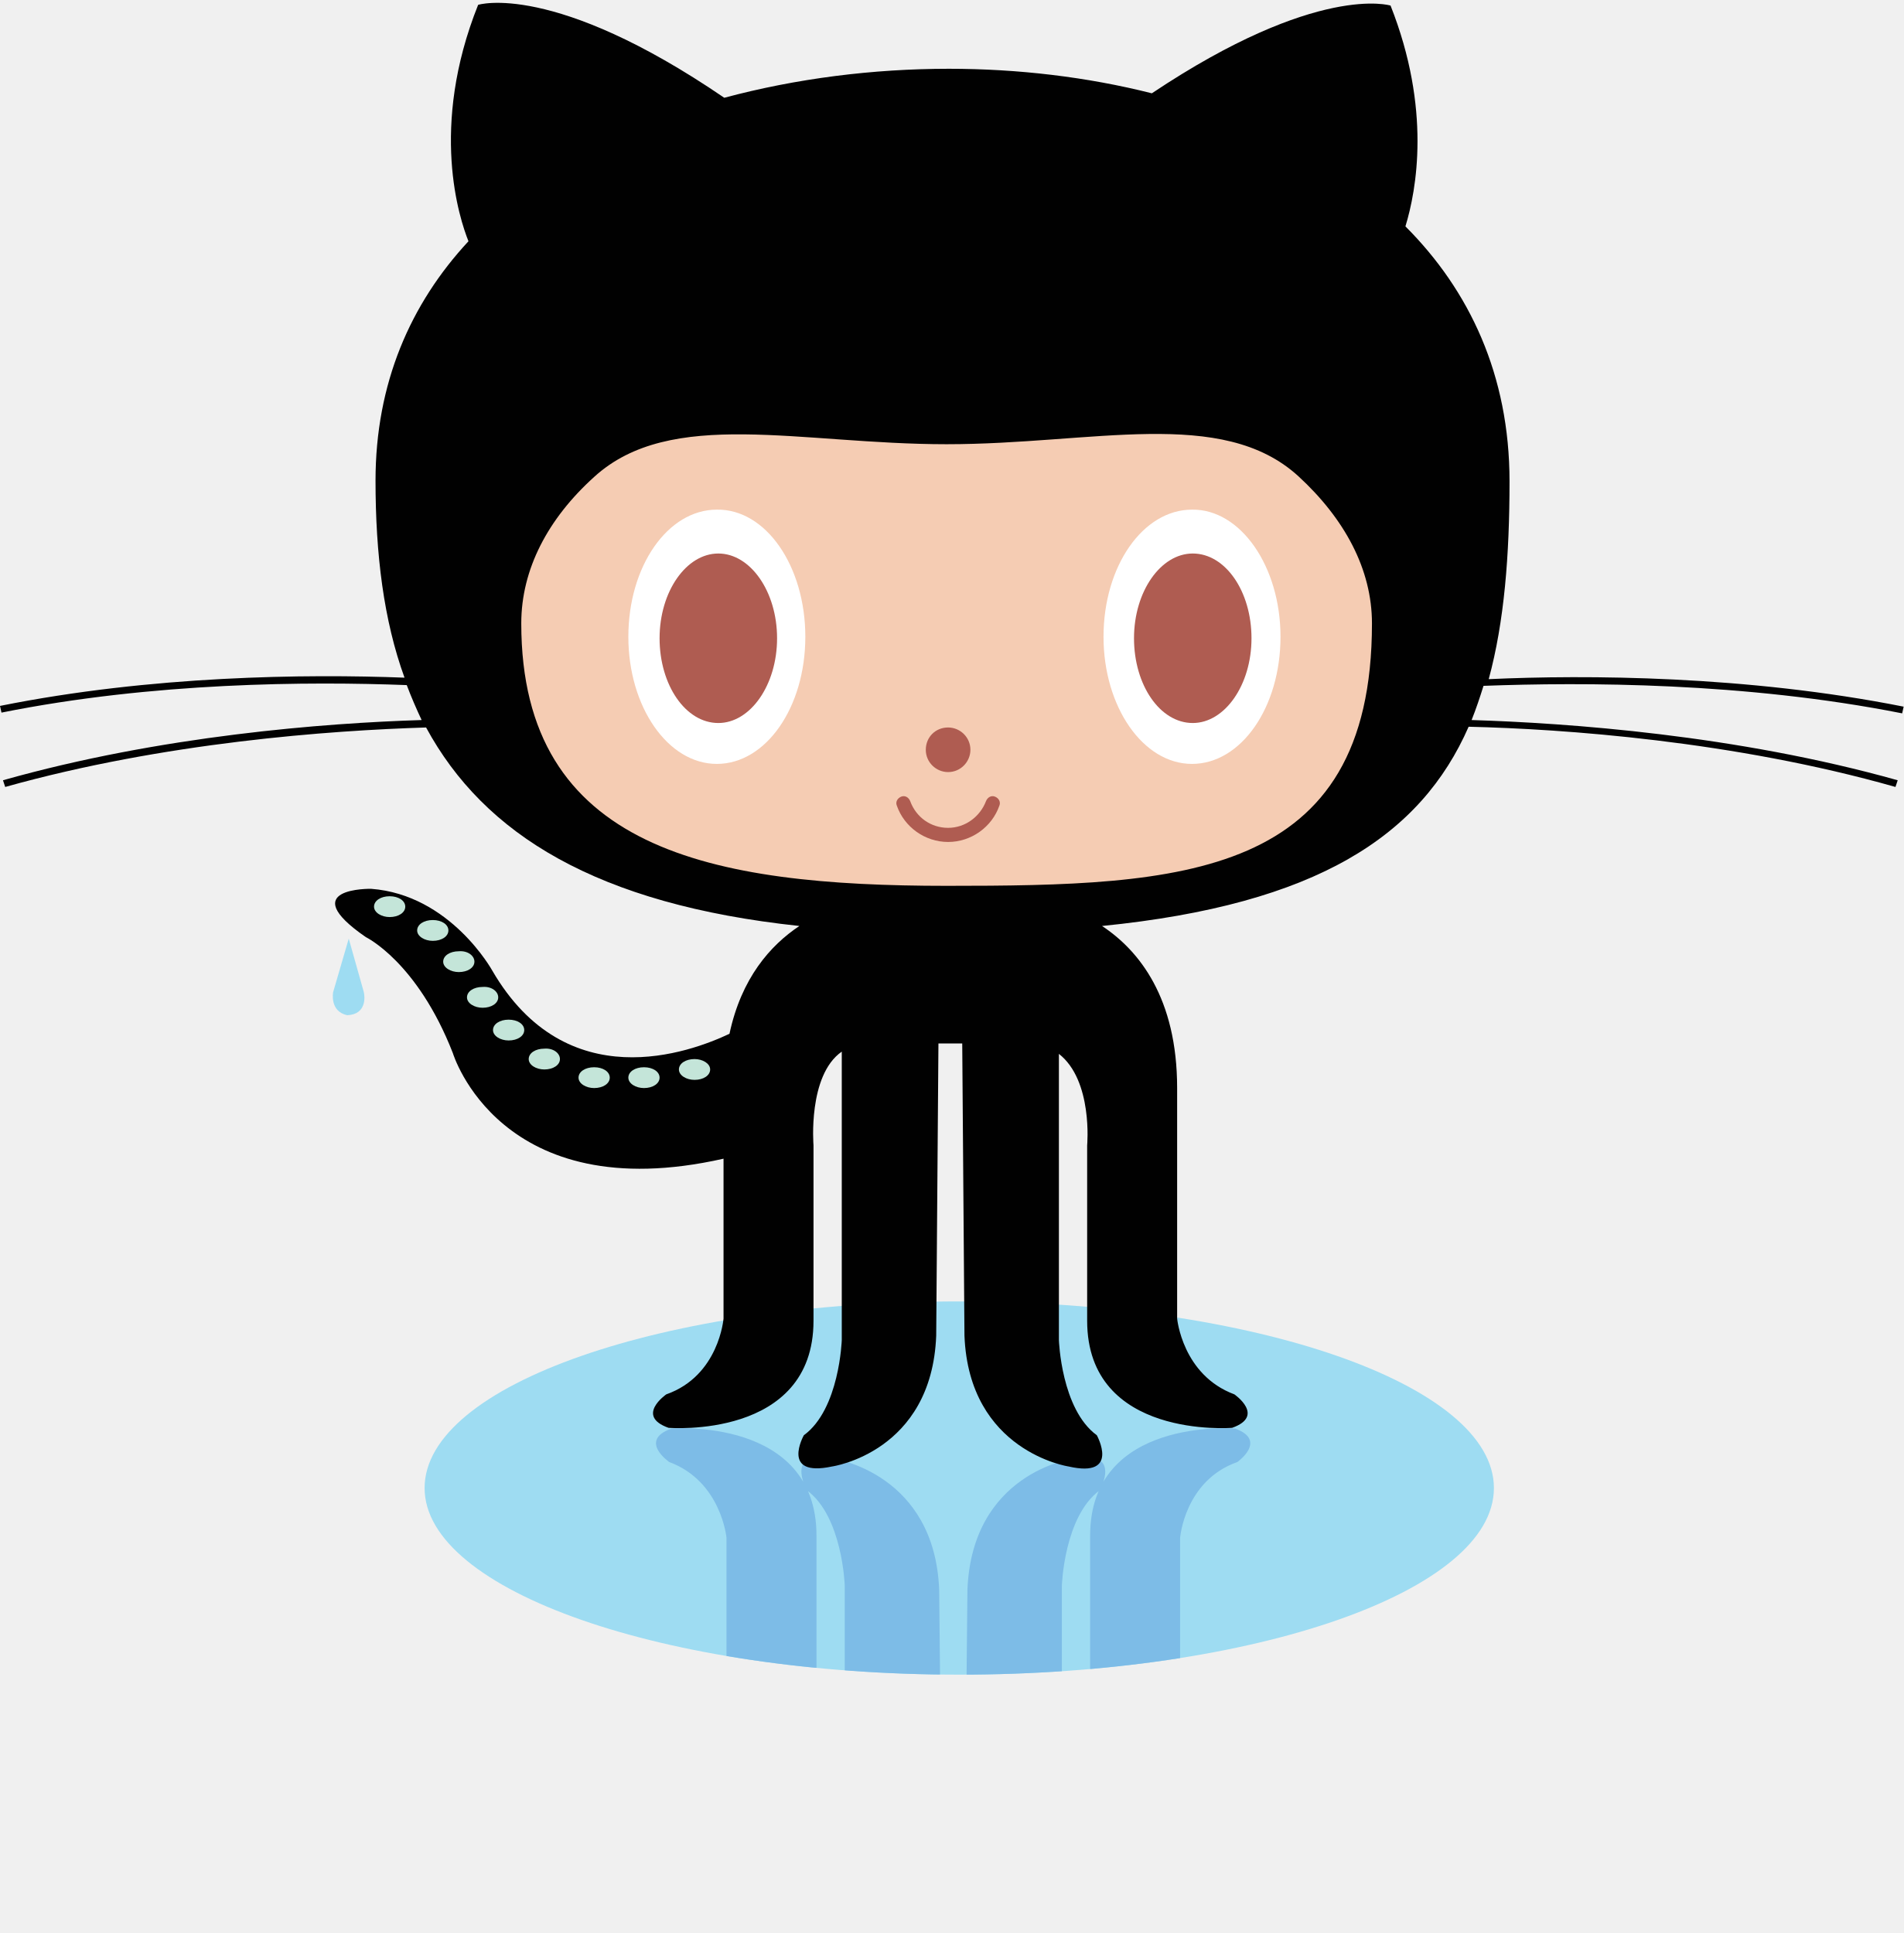
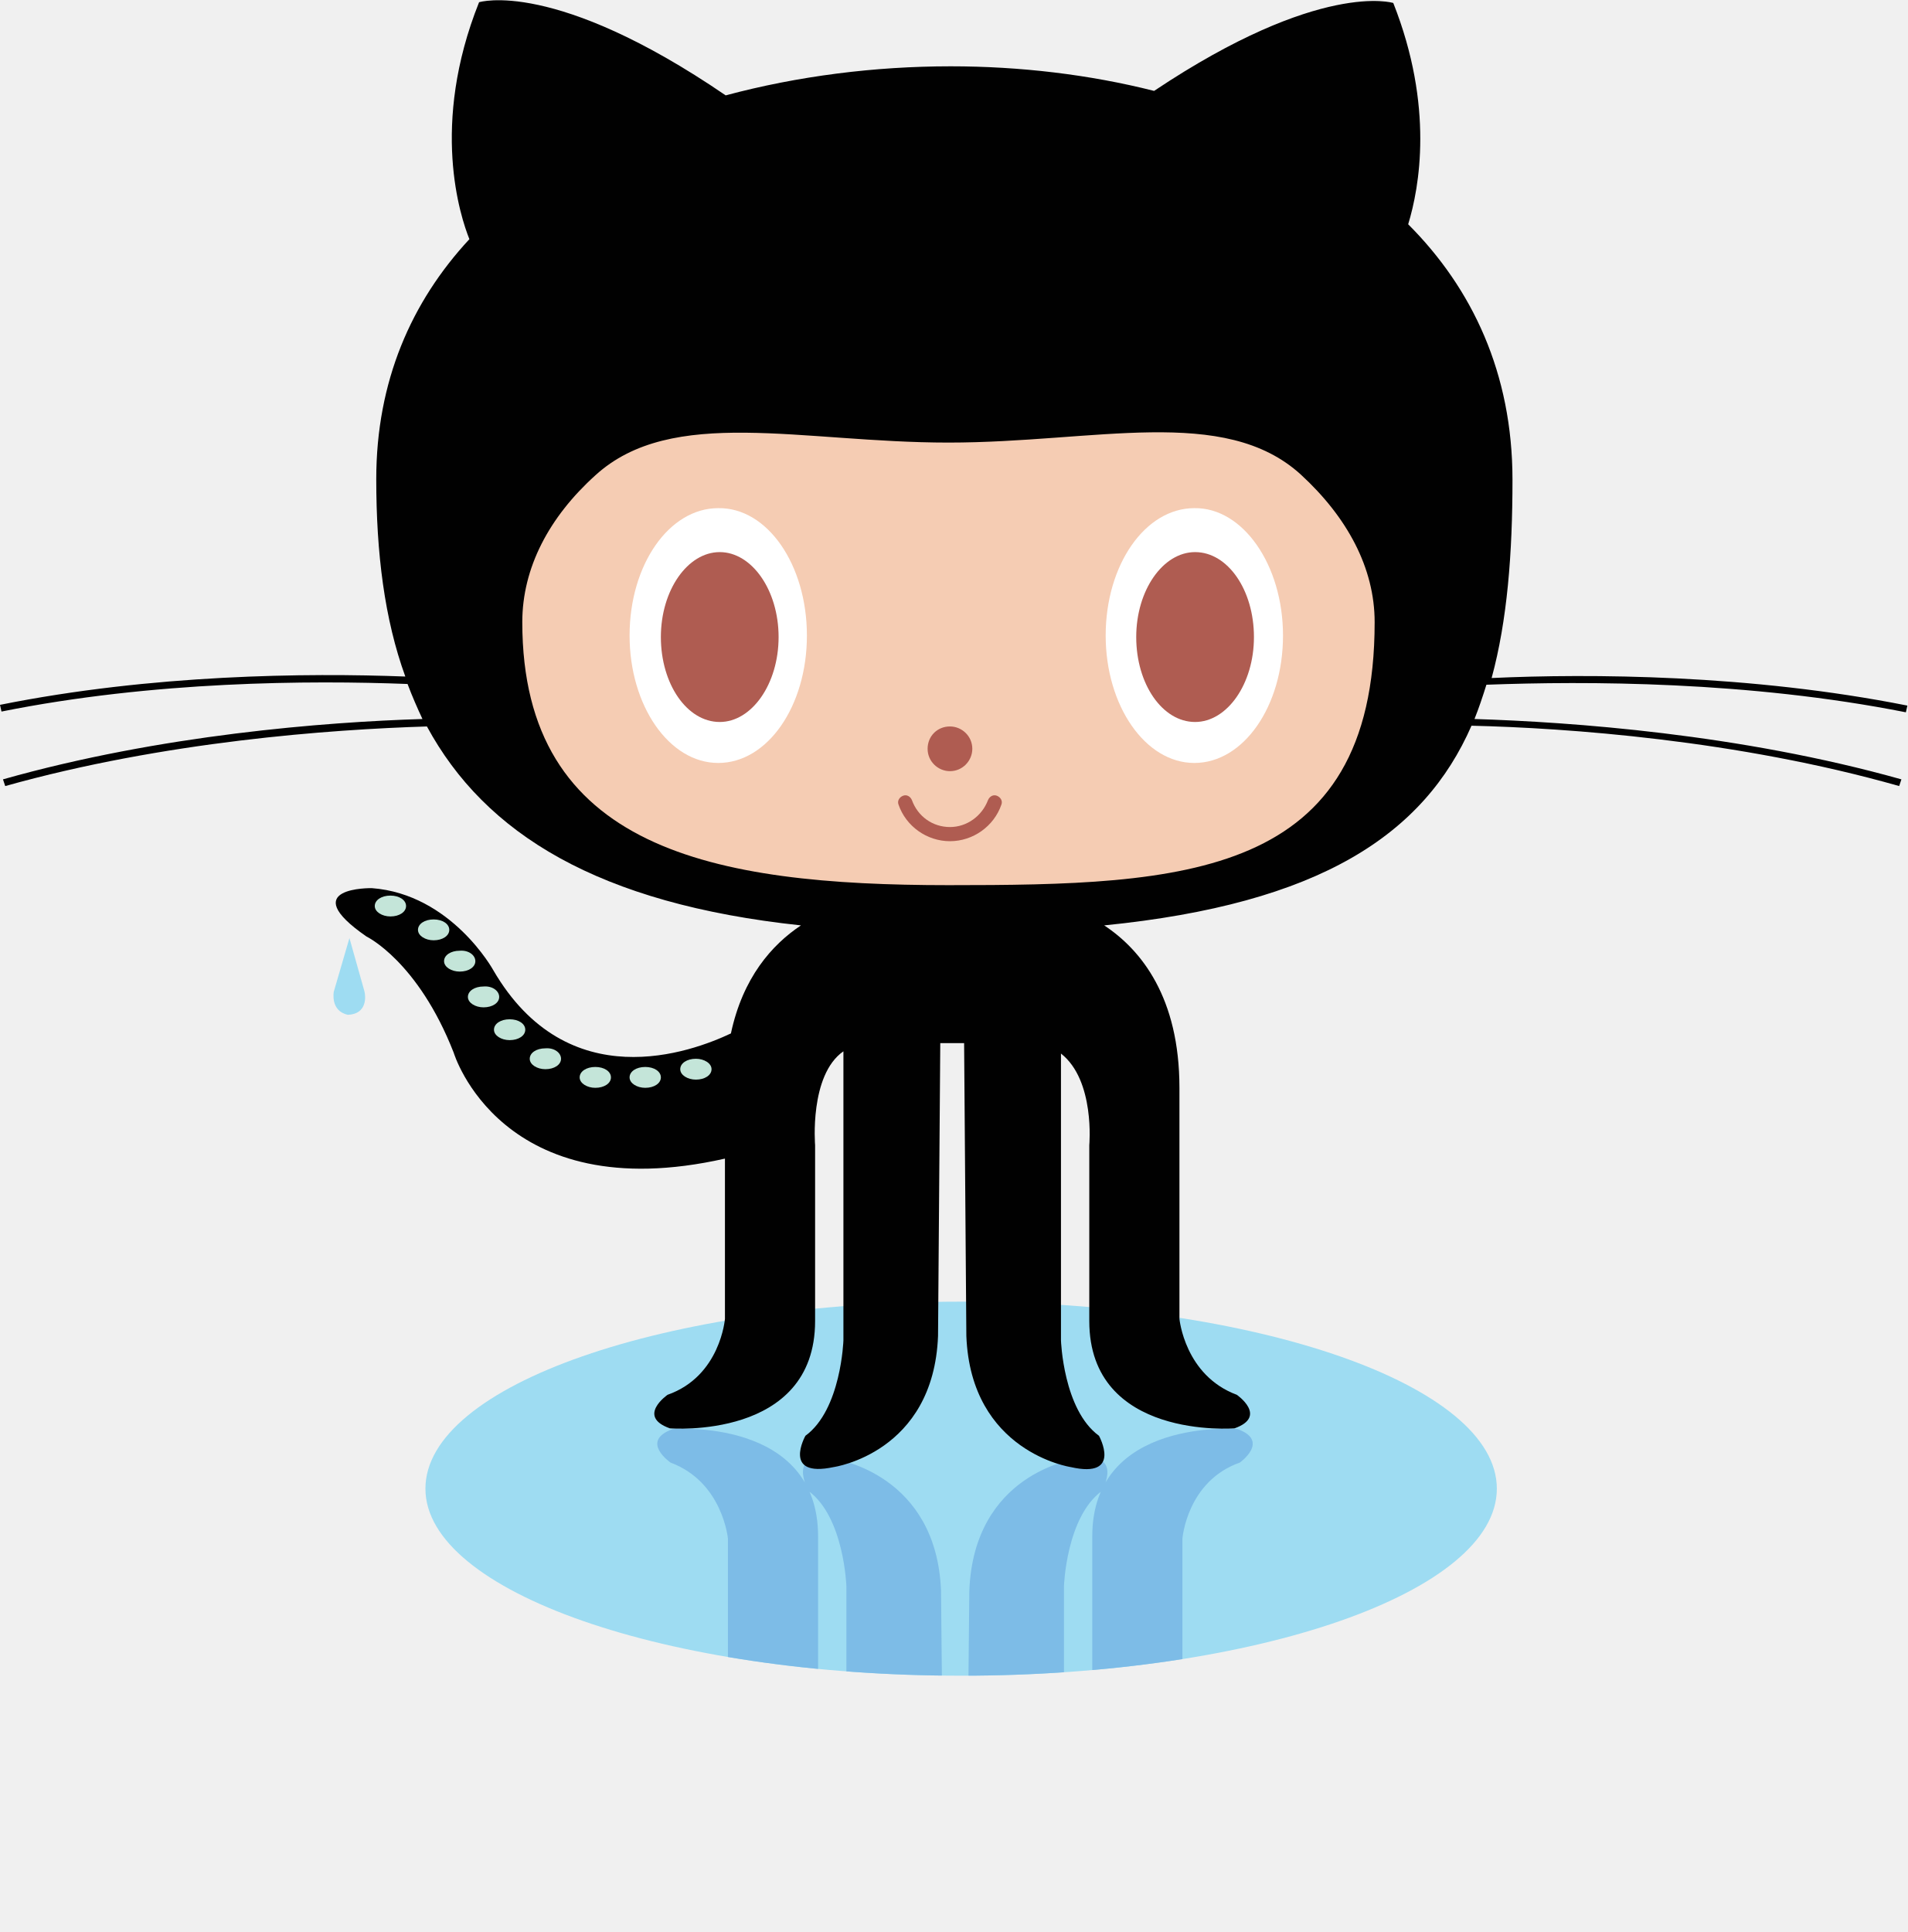
- <svg xmlns="http://www.w3.org/2000/svg" xmlns:xlink="http://www.w3.org/1999/xlink" width="256px" height="260px" viewBox="0 0 256 259.3" version="1.1" preserveAspectRatio="xMidYMid">
+ <svg xmlns="http://www.w3.org/2000/svg" xmlns:xlink="http://www.w3.org/1999/xlink" width="800px" height="800x" viewBox="0 0 256 259.3" version="1.1" preserveAspectRatio="xMidYMid">
  <g>
    <path fill="#9EDCF2" d="M200.9,199.8c0,13.9-32.2,25.1-71.9,25.1c-39.7,0-71.9-11.3-71.9-25.1c0-13.9,32.2-25.1,71.9-25.1C168.7,174.7,200.9,185.9,200.9,199.8L200.9,199.8z M200.9,199.8" />
    <g>
      <defs>
        <path id="SVGID_1_" d="M98.1,244.8c1.6,7.5,5.5,11.9,9.4,14.5l41.1,0c5-3.4,10.1-9.8,10.1-21.8v-31c0,0,0.6-7.7,7.7-10.2c0,0,4.1-2.9-0.3-4.5c0,0-19.5-1.6-19.5,14.4v23.6c0,0,0.8,8.7-3.8,12.3v-29.2c0,0,0.3-9.3,5.1-12.8c0,0,3.2-5.7-3.8-4.2c0,0-13.4,1.9-14,17.6l-0.3,30h-3.2l-0.3-30c-0.6-15.6-14-17.6-14-17.6c-7-1.6-3.8,4.2-3.8,4.2c4.8,3.5,5.1,12.8,5.1,12.8v29.5c-4.6-3.3-3.8-12.6-3.8-12.6v-23.6c0-16-19.5-14.4-19.5-14.4c-4.5,1.6-0.3,4.5-0.3,4.5c7,2.6,7.7,10.2,7.7,10.2v21.7L98.1,244.8z" />
      </defs>
      <clipPath id="SVGID_2_">
        <use xlink:href="#SVGID_1_" overflow="visible" />
      </clipPath>
      <path clip-path="url(#SVGID_2_)" fill="#7DBCE7" d="M200.9,199.8c0,13.9-32.2,25.1-71.9,25.1c-39.7,0-71.9-11.3-71.9-25.1c0-13.9,32.2-25.1,71.9-25.1C168.7,174.7,200.9,185.9,200.9,199.8L200.9,199.8z M200.9,199.8" />
    </g>
    <path fill="#9EDCF2" d="M46.9,125.9l-2.1,7.2c0,0-0.5,2.6,1.9,3.1c2.6-0.1,2.4-2.5,2.2-3.2L46.9,125.9L46.9,125.9z M46.9,125.9" />
    <path fill="#010101" d="M255.8,95.6l0.2-0.9c-21.1-4.2-42.7-4.3-55.8-3.7c2.1-7.7,2.8-16.7,2.8-26.6c0-14.3-5.4-25.7-14-34.3c1.5-4.9,3.5-15.8-2-29.7c0,0-9.8-3.1-32.1,11.8c-8.7-2.2-18-3.3-27.3-3.3c-10.2,0-20.5,1.3-30.2,3.9C74.4-2.9,64.3,0.3,64.3,0.3c-6.6,16.5-2.5,28.8-1.3,31.8c-7.8,8.4-12.5,19.1-12.5,32.2c0,9.9,1.1,18.8,3.9,26.5c-13.2-0.5-34-0.3-54.4,3.8l0.2,0.9c20.4-4.1,41.4-4.2,54.5-3.7c0.6,1.6,1.3,3.2,2,4.7c-13,0.4-35.1,2.1-56.3,8.1l0.3,0.9c21.4-6,43.7-7.6,56.6-8c7.8,14.4,23,23.8,50.2,26.7c-3.9,2.6-7.8,7-9.4,14.5c-5.3,2.5-21.9,8.7-31.9-8.5c0,0-5.6-10.2-16.3-11c0,0-10.4-0.2-0.7,6.5c0,0,6.9,3.3,11.7,15.6c0,0,6.3,21,36.4,14.2V177c0,0-0.6,7.7-7.7,10.2c0,0-4.2,2.9,0.3,4.5c0,0,19.5,1.6,19.5-14.4v-23.6c0,0-0.8-9.4,3.8-12.6v38.8c0,0-0.3,9.3-5.1,12.8c0,0-3.2,5.7,3.8,4.2c0,0,13.4-1.9,14-17.6l0.3-39.3h3.2l0.3,39.3c0.6,15.6,14,17.6,14,17.6c7,1.6,3.8-4.2,3.8-4.2c-4.8-3.5-5.1-12.8-5.1-12.8v-38.5c4.6,3.6,3.8,12.3,3.8,12.3v23.6c0,16,19.5,14.4,19.5,14.4c4.5-1.6,0.3-4.5,0.3-4.5c-7-2.6-7.7-10.2-7.7-10.2v-31c0-12.1-5.1-18.5-10.1-21.8c29-2.9,42.9-12.2,49.3-26.8c12.7,0.3,35.6,1.9,57.4,8.1l0.3-0.9c-21.7-6.1-44.4-7.7-57.3-8.1c0.6-1.5,1.1-3,1.6-4.6C212.9,91.4,234.6,91.4,255.8,95.6L255.8,95.6z M255.8,95.6" />
    <path fill="#F5CCB3" d="M174.6,63.7c6.2,5.7,9.9,12.5,9.9,19.8c0,34.4-25.6,35.3-57.2,35.3c-31.6,0-57.2-4.8-57.2-35.3c0-7.3,3.6-14.1,9.8-19.7c10.3-9.4,27.7-4.4,47.4-4.4C147,59.4,164.3,54.3,174.6,63.7L174.6,63.7z M174.6,63.7" />
    <path fill="#FFFFFF" d="M108.3,85.3c0,9.5-5.3,17.1-11.9,17.1c-6.6,0-11.9-7.7-11.9-17.1c0-9.5,5.3-17.1,11.9-17.1C103,68.1,108.3,75.8,108.3,85.3L108.3,85.3z M108.3,85.3" />
    <path fill="#AF5C51" d="M104.5,85.5c0,6.3-3.6,11.4-7.9,11.4c-4.4,0-7.9-5.1-7.9-11.4c0-6.3,3.6-11.4,7.9-11.4C100.9,74.1,104.5,79.2,104.5,85.5L104.5,85.5z M104.5,85.5" />
    <path fill="#FFFFFF" d="M172.2,85.3c0,9.5-5.3,17.1-11.9,17.1c-6.6,0-11.9-7.7-11.9-17.1c0-9.5,5.3-17.1,11.9-17.1C166.8,68.1,172.2,75.8,172.2,85.3L172.2,85.3z M172.2,85.3" />
    <path fill="#AF5C51" d="M168.3,85.5c0,6.3-3.6,11.4-7.9,11.4c-4.4,0-7.9-5.1-7.9-11.4c0-6.3,3.6-11.4,7.9-11.4C164.8,74.1,168.3,79.2,168.3,85.5L168.3,85.5z M168.3,85.5" />
    <path fill="#AF5C51" d="M130.5,100.5c0,1.6-1.3,3-3,3c-1.6,0-3-1.3-3-3s1.3-3,3-3C129.1,97.5,130.5,98.8,130.5,100.5L130.5,100.5z M130.5,100.5" />
    <path fill="#AF5C51" d="M120.6,108c-0.2-0.5,0.1-1,0.6-1.2c0.5-0.2,1,0.1,1.2,0.6c0.8,2.2,2.8,3.6,5.1,3.6c2.3,0,4.3-1.5,5.1-3.6c0.2-0.5,0.7-0.8,1.2-0.6c0.5,0.2,0.8,0.7,0.6,1.2c-1,2.9-3.8,4.9-6.9,4.9C124.4,112.9,121.6,110.9,120.6,108L120.6,108z M120.6,108" />
    <path fill="#C4E5D9" d="M54.5,121.6c0,0.8-0.9,1.4-2.1,1.4c-1.1,0-2.1-0.6-2.1-1.4c0-0.8,0.9-1.4,2.1-1.4C53.6,120.2,54.5,120.8,54.5,121.6L54.5,121.6z M54.5,121.6" />
    <path fill="#C4E5D9" d="M60.3,124.8c0,0.8-0.9,1.4-2.1,1.4c-1.1,0-2.1-0.6-2.1-1.4c0-0.8,0.9-1.4,2.1-1.4C59.4,123.4,60.3,124,60.3,124.8L60.3,124.8z M60.3,124.8" />
    <path fill="#C4E5D9" d="M63.8,129c0,0.8-0.9,1.4-2.1,1.4c-1.1,0-2.1-0.6-2.1-1.4c0-0.8,0.9-1.4,2.1-1.4C62.9,127.5,63.8,128.2,63.8,129L63.8,129z M63.8,129" />
    <path fill="#C4E5D9" d="M67,133.8c0,0.8-0.9,1.4-2.1,1.4c-1.1,0-2.1-0.6-2.1-1.4c0-0.8,0.9-1.4,2.1-1.4C66.1,132.3,67,133,67,133.8L67,133.8z M67,133.8" />
    <path fill="#C4E5D9" d="M70.5,138.2c0,0.8-0.9,1.4-2.1,1.4c-1.1,0-2.1-0.6-2.1-1.4c0-0.8,0.9-1.4,2.1-1.4C69.6,136.8,70.5,137.4,70.5,138.2L70.5,138.2z M70.5,138.2" />
    <path fill="#C4E5D9" d="M75.3,142.1c0,0.8-0.9,1.4-2.1,1.4c-1.1,0-2.1-0.6-2.1-1.4c0-0.8,0.9-1.4,2.1-1.4C74.4,140.6,75.3,141.3,75.3,142.1L75.3,142.1z M75.3,142.1" />
    <path fill="#C4E5D9" d="M82,144.6c0,0.8-0.9,1.4-2.1,1.4c-1.1,0-2.1-0.6-2.1-1.4c0-0.8,0.9-1.4,2.1-1.4C81.1,143.2,82,143.8,82,144.6L82,144.6z M82,144.6" />
    <path fill="#C4E5D9" d="M88.7,144.6c0,0.8-0.9,1.4-2.1,1.4c-1.1,0-2.1-0.6-2.1-1.4c0-0.8,0.9-1.4,2.1-1.4C87.8,143.2,88.7,143.8,88.7,144.6L88.7,144.6z M88.7,144.6" />
    <path fill="#C4E5D9" d="M95.5,143.5c0,0.8-0.9,1.4-2.1,1.4c-1.1,0-2.1-0.6-2.1-1.4c0-0.8,0.9-1.4,2.1-1.4C94.5,142.1,95.5,142.7,95.5,143.5L95.5,143.5z M95.5,143.5" />
  </g>
</svg>
